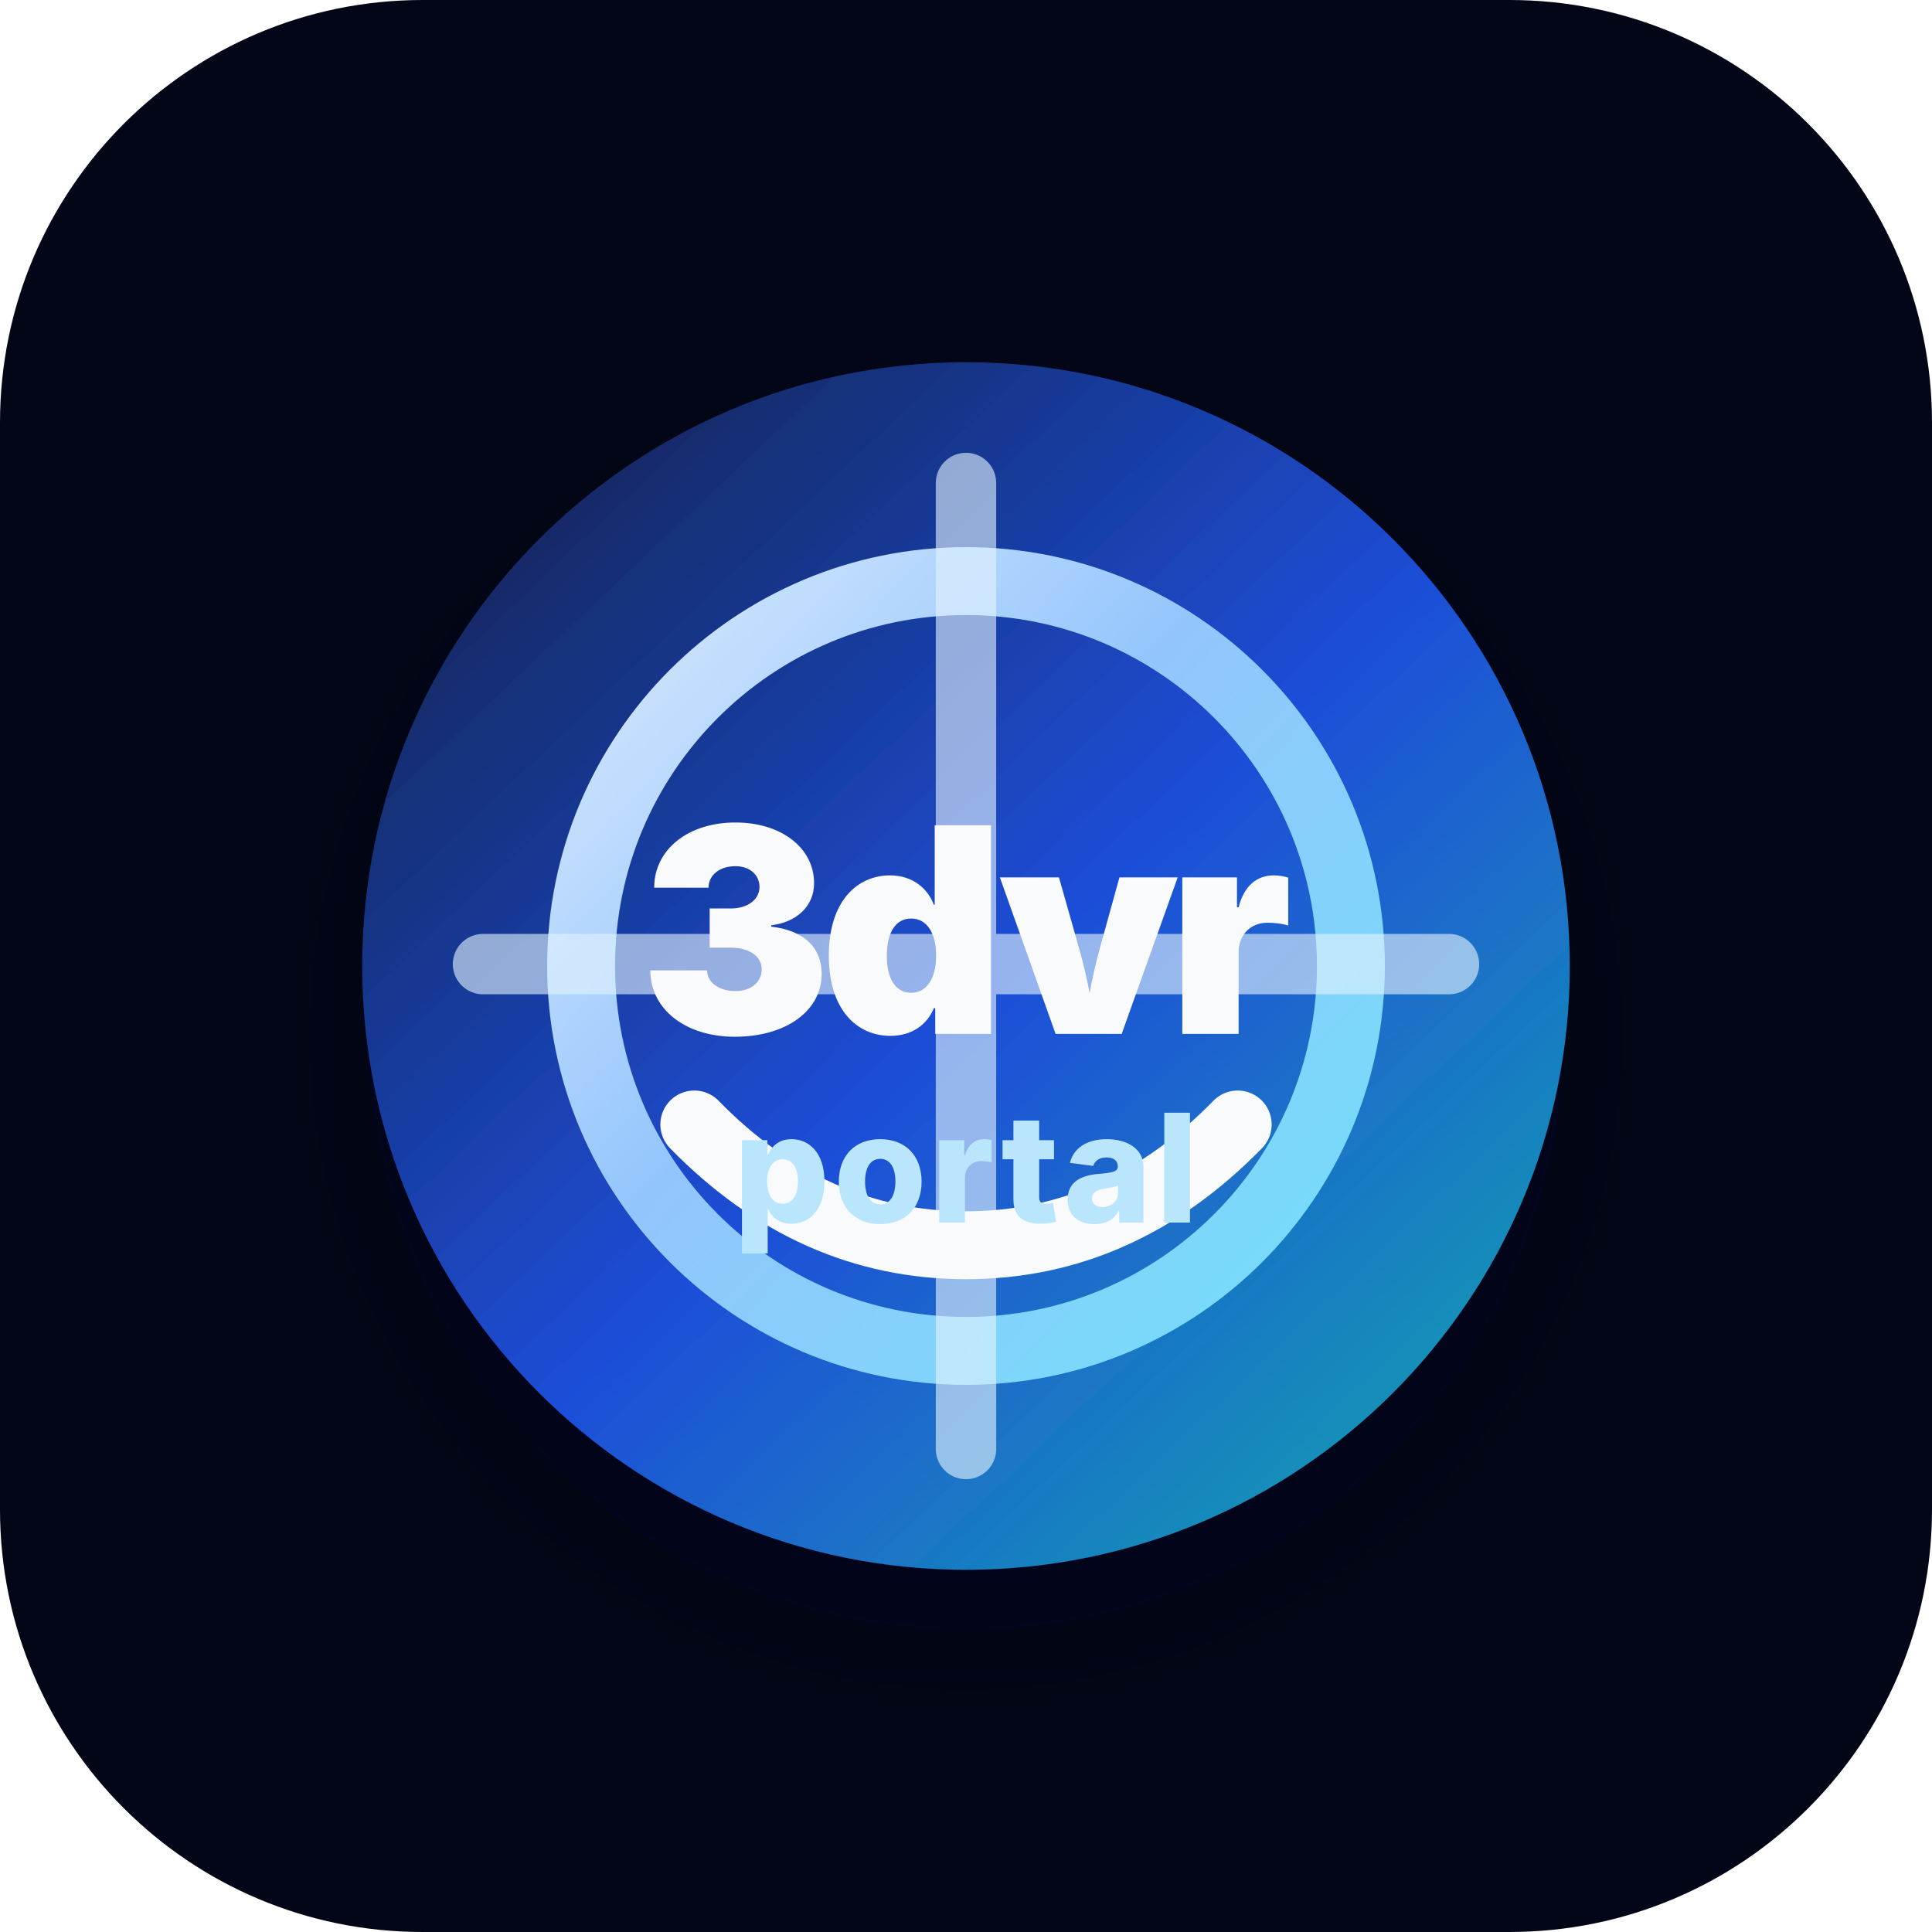
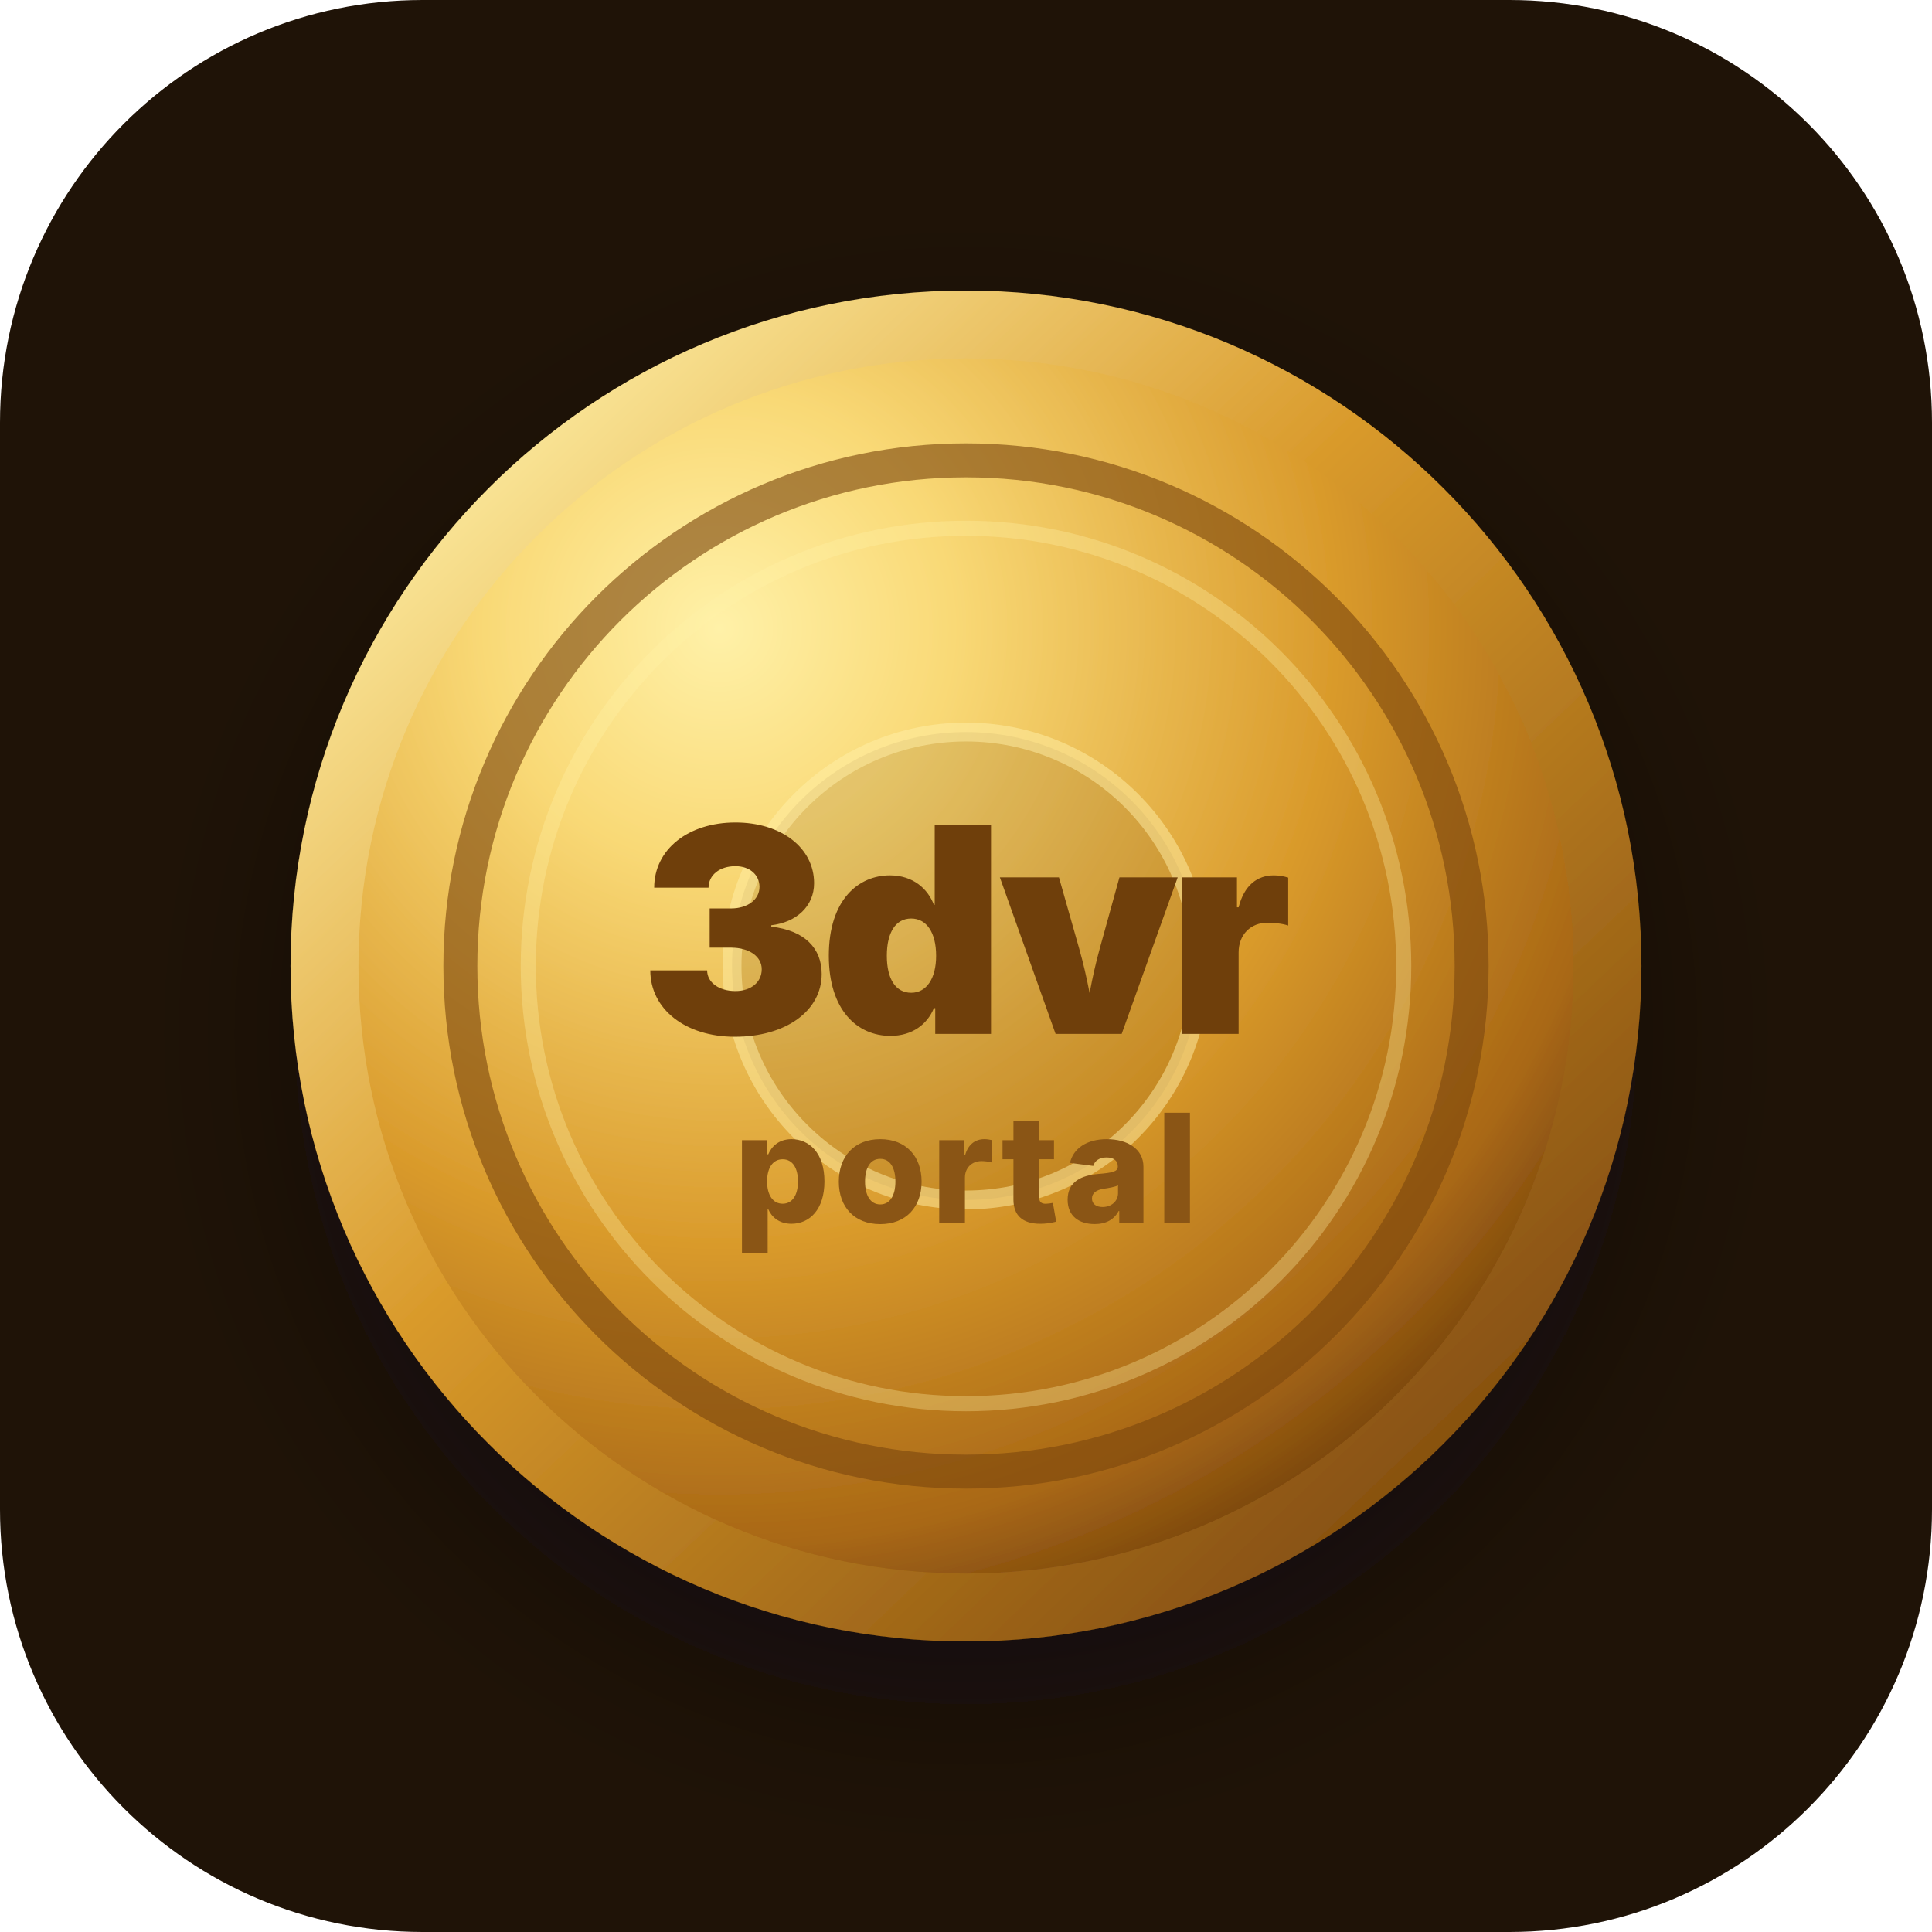
<svg xmlns="http://www.w3.org/2000/svg" viewBox="0 0 512 512" role="img" aria-labelledby="title desc">
  <defs>
-     <linearGradient id="portal-bg" x1="80" x2="432" y1="70" y2="442" gradientUnits="userSpaceOnUse">
-       <stop offset="0" stop-color="#0f172a" />
-       <stop offset="0.52" stop-color="#1d4ed8" />
-       <stop offset="1" stop-color="#14b8a6" />
-     </linearGradient>
-     <linearGradient id="portal-line" x1="112" x2="400" y1="120" y2="392" gradientUnits="userSpaceOnUse">
-       <stop offset="0" stop-color="#f8fafc" />
-       <stop offset="0.45" stop-color="#93c5fd" />
-       <stop offset="1" stop-color="#67e8f9" />
+     <radialGradient id="coin-face" cx="31%" cy="24%" r="82%">
+       <stop offset="0" stop-color="#fff1a8" />
+       <stop offset="0.22" stop-color="#f9d976" />
+       <stop offset="0.58" stop-color="#d99a2b" />
+       <stop offset="0.86" stop-color="#a96816" />
+       <stop offset="1" stop-color="#6f3f0b" />
+     </radialGradient>
+     <linearGradient id="coin-rim" x1="112" x2="402" y1="104" y2="408" gradientUnits="userSpaceOnUse">
+       <stop offset="0" stop-color="#fff1a8" />
+       <stop offset="0.42" stop-color="#d99a2b" />
+       <stop offset="1" stop-color="#7c470d" />
    </linearGradient>
    <filter id="soft-shadow" x="-20%" y="-20%" width="140%" height="140%">
      <feDropShadow dx="0" dy="18" stdDeviation="22" flood-color="#020617" flood-opacity="0.35" />
    </filter>
  </defs>
-   <rect width="512" height="512" rx="112" fill="#020617" />
-   <path d="M96 256c0-88.37 71.63-160 160-160s160 71.63 160 160-71.63 160-160 160S96 344.37 96 256Z" fill="url(#portal-bg)" filter="url(#soft-shadow)" />
-   <path d="M154 256c0-56.33 45.67-102 102-102s102 45.67 102 102-45.67 102-102 102-102-45.67-102-102Z" fill="none" stroke="url(#portal-line)" stroke-width="18" />
-   <path d="M128 255.5h256M256 128v256" stroke="#e0f2fe" stroke-width="16" stroke-linecap="round" opacity="0.62" />
-   <path d="M184 298c20.83 21.33 44.83 32 72 32s51.17-10.67 72-32" fill="none" stroke="#f8fafc" stroke-width="18" stroke-linecap="round" />
-   <text x="256" y="274" text-anchor="middle" font-family="Inter, Arial, sans-serif" font-size="76" font-weight="900" fill="#f8fafc" letter-spacing="-3">3dvr</text>
-   <text x="256" y="324" text-anchor="middle" font-family="Inter, Arial, sans-serif" font-size="40" font-weight="800" fill="#bae6fd" letter-spacing="1">portal</text>
+   <rect width="512" height="512" rx="112" fill="#1f1307" />
+   <circle cx="256" cy="256" r="170" fill="url(#coin-face)" stroke="url(#coin-rim)" stroke-width="18" filter="url(#soft-shadow)" />
+   <circle cx="256" cy="256" r="134" fill="none" stroke="#7c470d" stroke-width="9" opacity="0.62" />
+   <circle cx="256" cy="256" r="116" fill="none" stroke="#fff1a8" stroke-width="4" opacity="0.32" />
+   <circle cx="256" cy="256" r="62" fill="#6f3f0b" fill-opacity="0.16" stroke="#fff1a8" stroke-width="5" stroke-opacity="0.5" />
+   <text x="256" y="274" text-anchor="middle" font-family="Inter, Arial, sans-serif" font-size="76" font-weight="900" fill="#6f3f0b" letter-spacing="-3">3dvr</text>
+   <text x="256" y="324" text-anchor="middle" font-family="Inter, Arial, sans-serif" font-size="40" font-weight="800" fill="#8a5515" letter-spacing="1">portal</text>
</svg>
